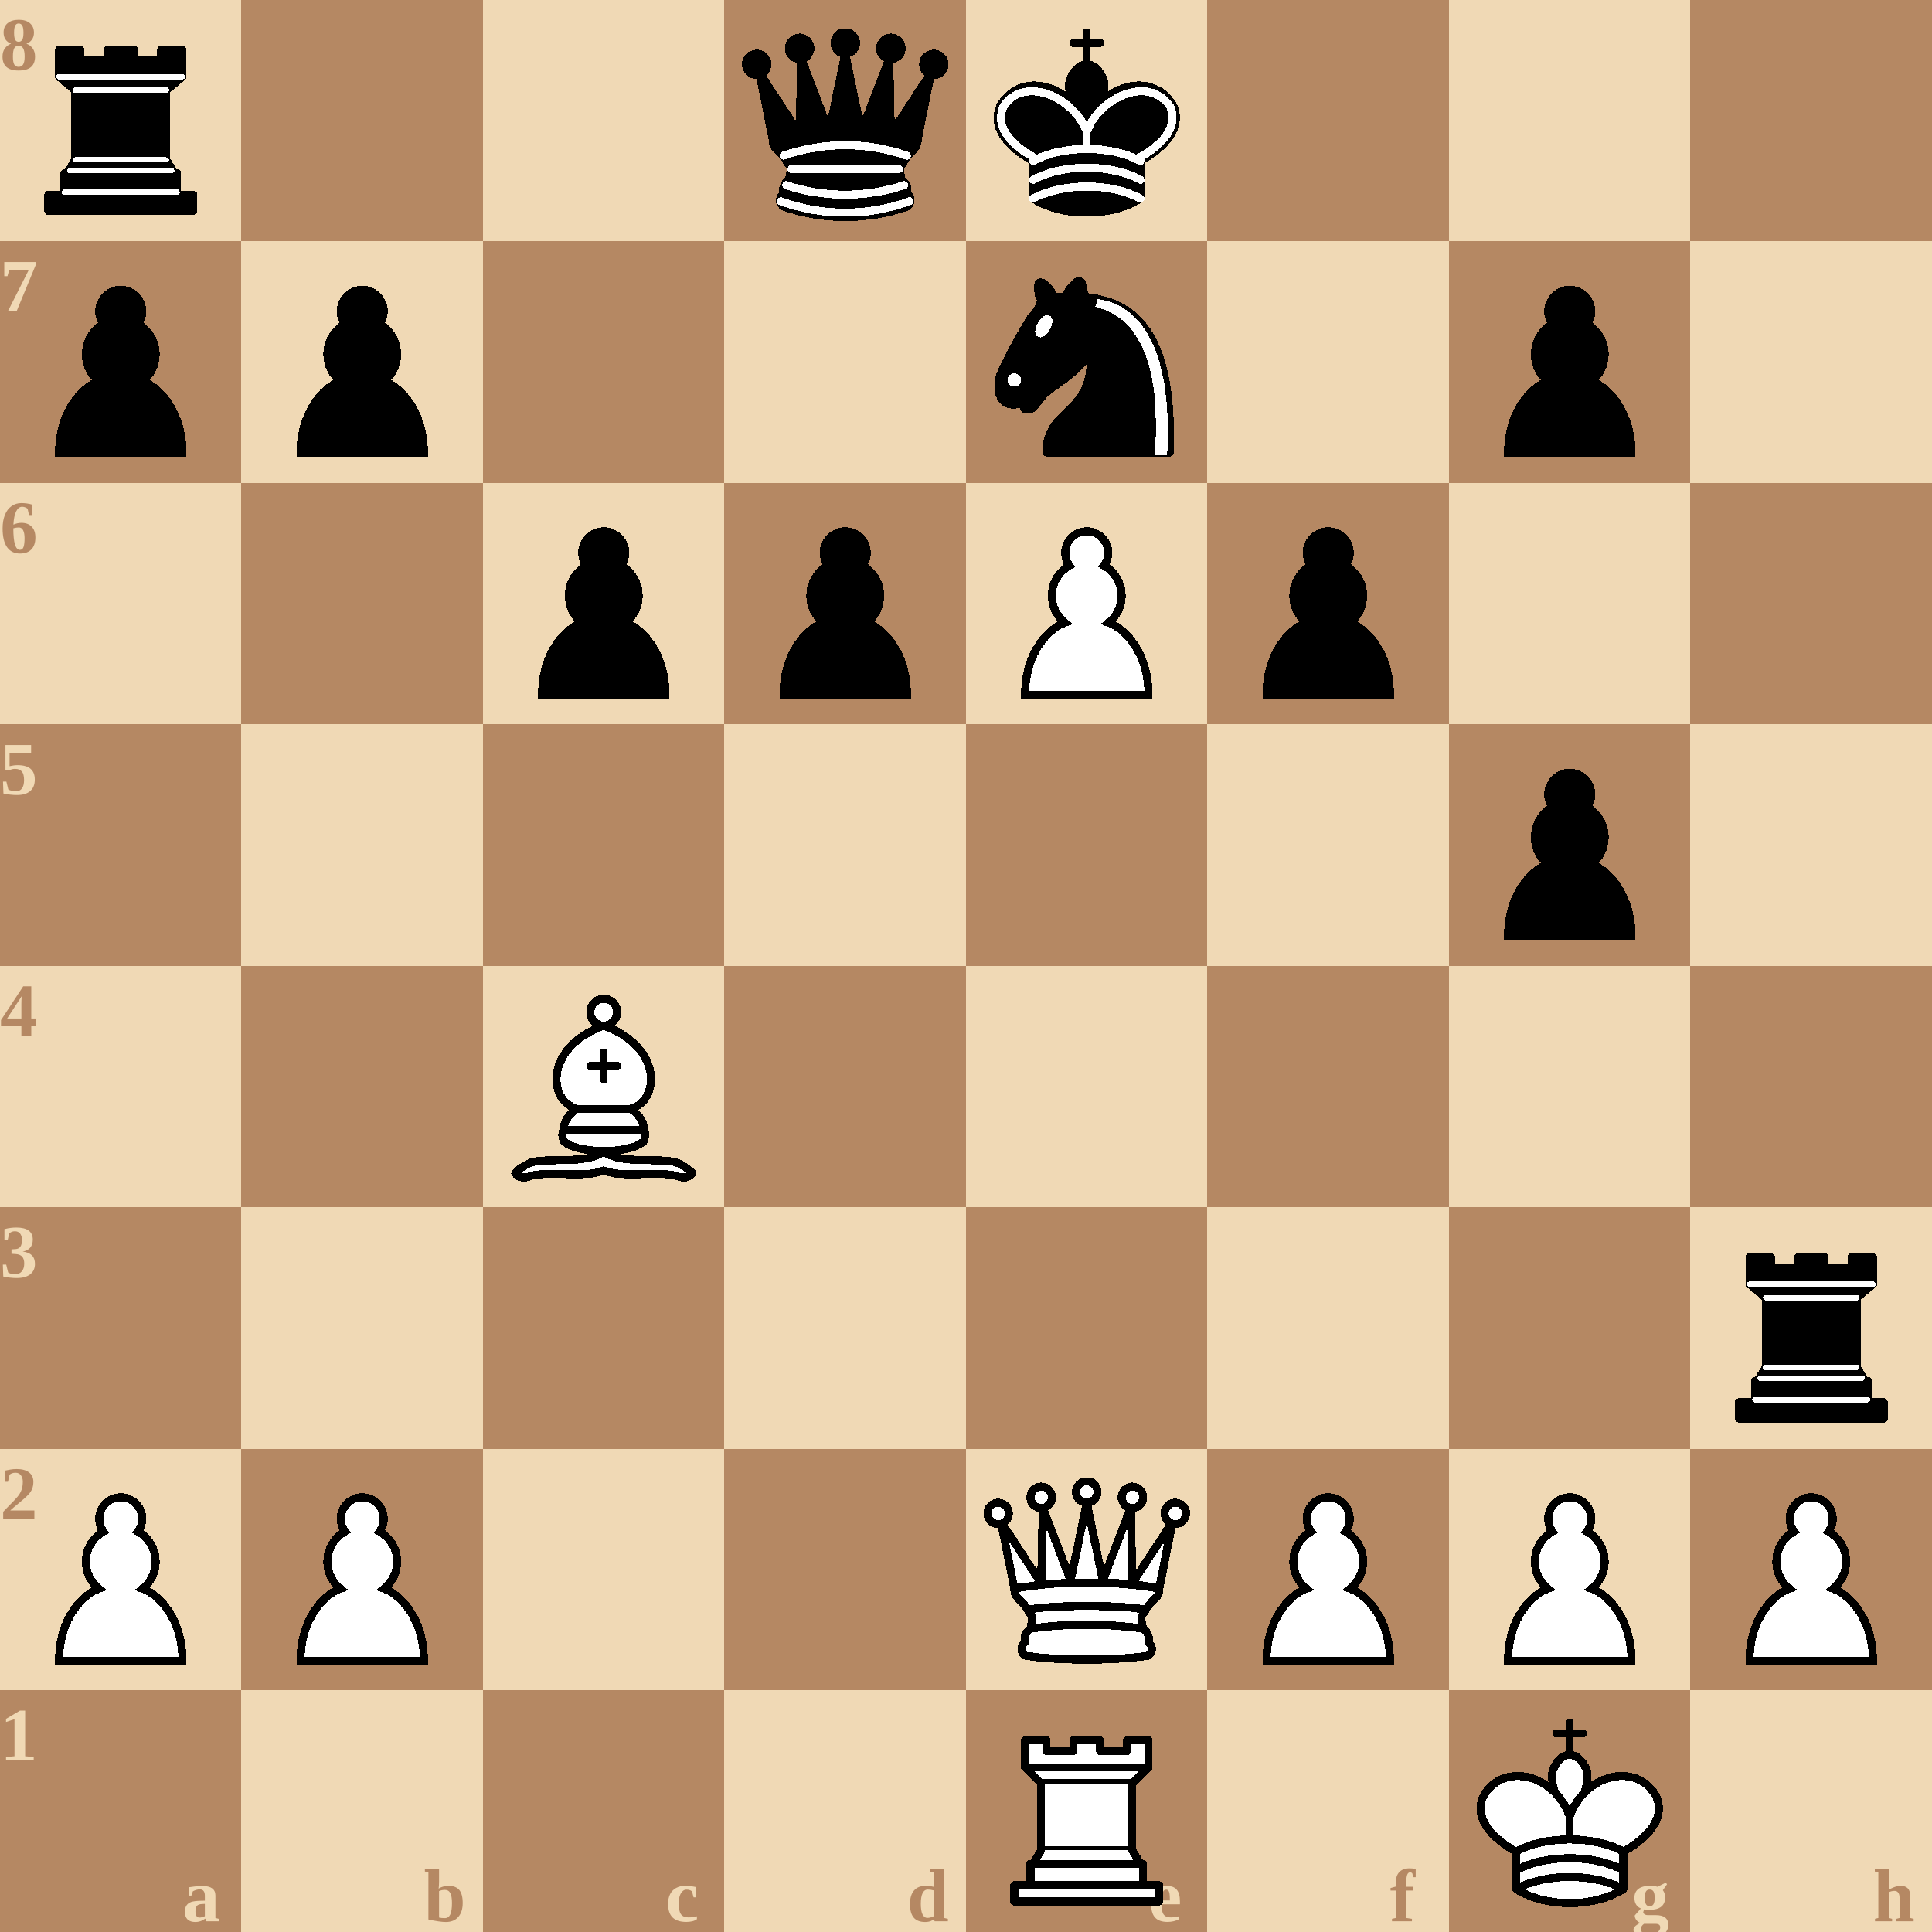
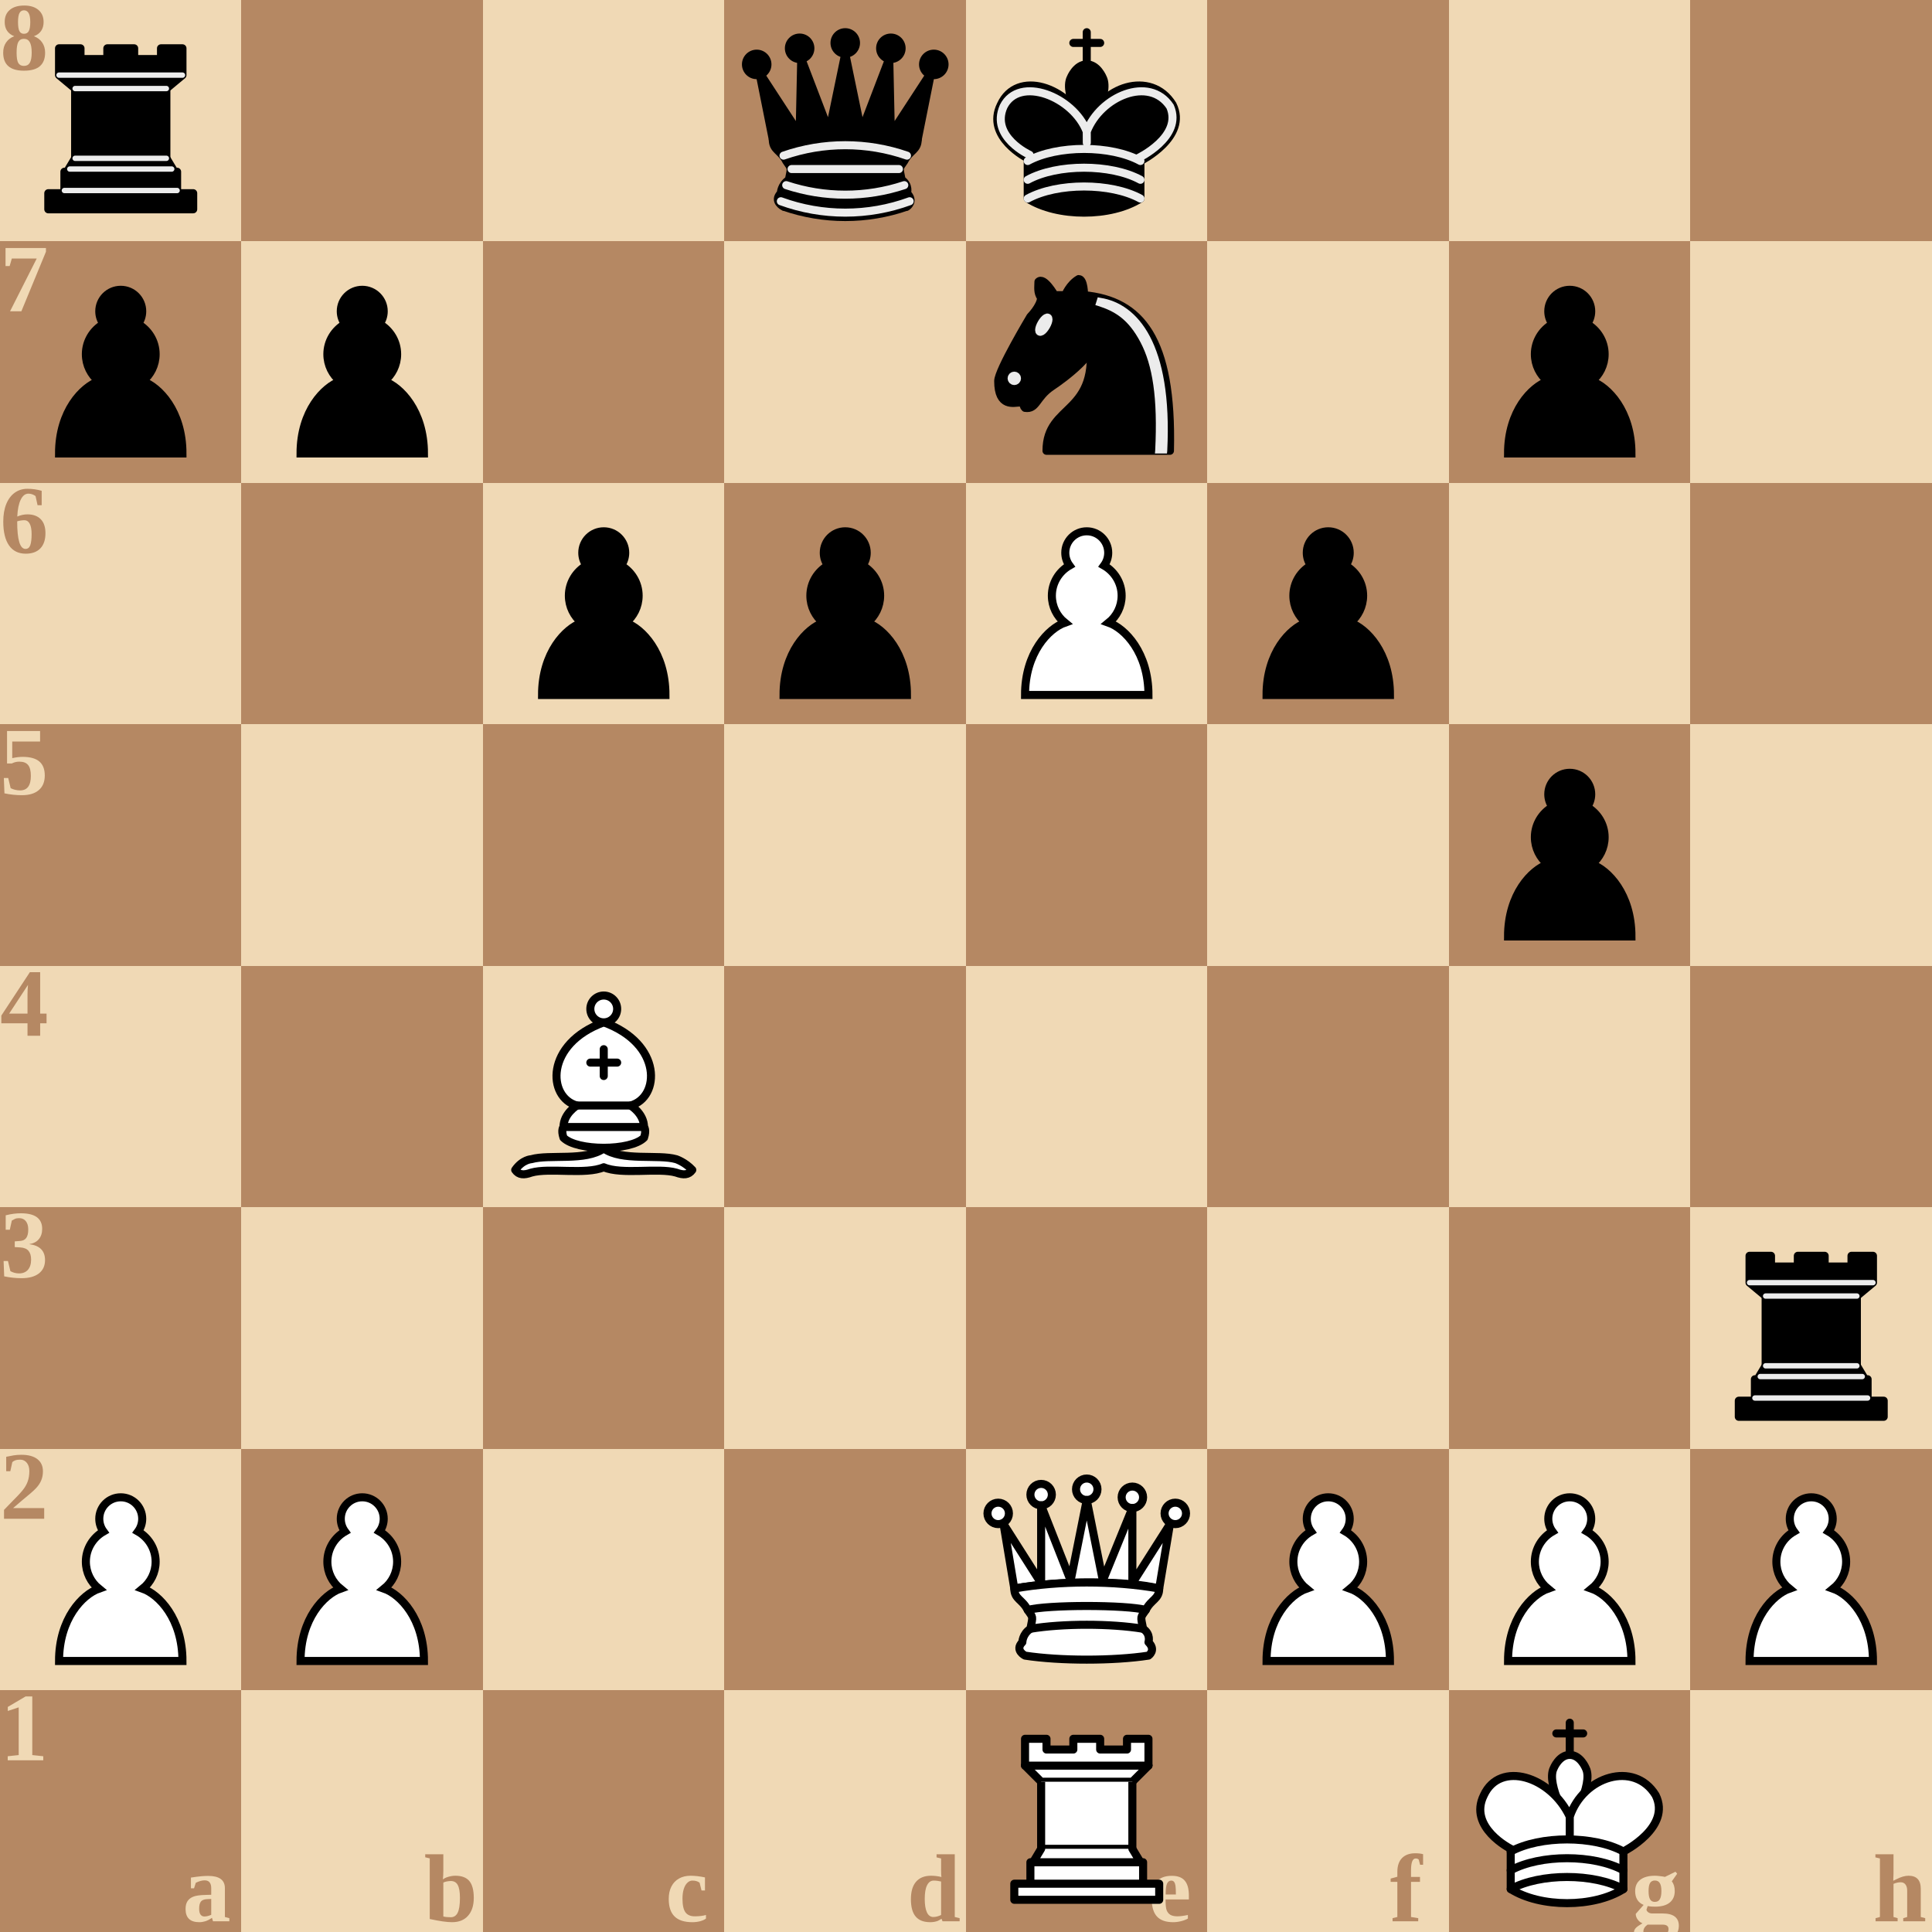
- <svg xmlns="http://www.w3.org/2000/svg" viewBox="0 0 360 360" shape-rendering="crispEdges">
+ <svg xmlns="http://www.w3.org/2000/svg" viewBox="0 0 360 360">
  <defs>
    <linearGradient id="light">
      <stop stop-color="#f0d9b5" />
    </linearGradient>
    <linearGradient id="dark">
      <stop stop-color="#b58863" />
    </linearGradient>
-     <rect id="light-square" width="45" height="45" fill="url(#light)" />
-     <rect id="dark-square" width="45" height="45" fill="url(#dark)" />
-     <g id="bd" style="opacity:1; fill:none; fill-rule:evenodd; fill-opacity:1; stroke:#000000; stroke-width:1.5; stroke-linecap:round; stroke-linejoin:round; stroke-miterlimit:4; stroke-dasharray:none; stroke-opacity:1;" transform="translate(0,0.6)">
-       <g style="fill:#000000; stroke:#000000; stroke-linecap:butt;">
-         <path d="M 9,36 C 12.39,35.03 19.11,36.43 22.5,34 C 25.89,36.43 32.61,35.03 36,36 C 36,36 37.65,36.54 39,38 C 38.32,38.97 37.35,38.99 36,38.5 C 32.61,37.53 25.89,38.96 22.5,37.5 C 19.11,38.96 12.39,37.53 9,38.5 C 7.65,38.99 6.68,38.97 6,38 C 7.35,36.54 9,36 9,36 z" />
-         <path d="M 15,32 C 17.5,34.5 27.5,34.5 30,32 C 30.5,30.5 30,30 30,30 C 30,27.5 27.5,26 27.5,26 C 33,24.5 33.5,14.5 22.5,10.5 C 11.5,14.5 12,24.5 17.5,26 C 17.5,26 15,27.5 15,30 C 15,30 14.5,30.5 15,32 z" />
-         <path d="M 25 8 A 2.5 2.5 0 1 1  20,8 A 2.5 2.5 0 1 1  25 8 z" />
+     <rect id="light-square" width="45" height="45" fill="url(#light)" shape-rendering="crispEdges" />
+     <rect id="dark-square" width="45" height="45" fill="url(#dark)" shape-rendering="crispEdges" />
+     <g id="bd" fill="none" fill-rule="evenodd" stroke="#000" stroke-width="1.5" stroke-linecap="round" stroke-linejoin="round">
+       <g fill="#000" stroke-linecap="butt">
+         <path d="M9 36c3.39-.97 10.11.43 13.5-2 3.39 2.43 10.11 1.03 13.5 2 0 0 1.65.54 3 2-.68.97-1.65.99-3 .5-3.39-.97-10.11.46-13.5-1-3.39 1.46-10.11.03-13.5 1-1.354.49-2.323.47-3-.5 1.354-1.94 3-2 3-2z" />
+         <path d="M15 32c2.5 2.5 12.5 2.5 15 0 .5-1.5 0-2 0-2 0-2.5-2.5-4-2.5-4 5.5-1.5 6-11.5-5-15.5-11 4-10.5 14-5 15.5 0 0-2.5 1.5-2.5 4 0 0-.5.5 0 2z" />
+         <path d="M25 8a2.5 2.5 0 1 1-5 0 2.5 2.5 0 1 1 5 0z" />
      </g>
-       <path d="M 17.5,26 L 27.5,26 M 15,30 L 30,30 M 22.5,15.5 L 22.5,20.5 M 20,18 L 25,18" style="fill:none; stroke:#ffffff; stroke-linejoin:miter;" />
+       <path d="M17.5 26h10M15 30h15m-7.5-14.5v5M20 18h5" stroke="#ececec" stroke-linejoin="miter" />
    </g>
-     <g id="bl" style="opacity:1; fill:none; fill-rule:evenodd; fill-opacity:1; stroke:#000000; stroke-width:1.5; stroke-linecap:round; stroke-linejoin:round; stroke-miterlimit:4; stroke-dasharray:none; stroke-opacity:1;" transform="translate(0,0.6)">
-       <g style="fill:#ffffff; stroke:#000000; stroke-linecap:butt;">
-         <path d="M 9,36 C 12.39,35.03 19.11,36.43 22.5,34 C 25.89,36.43 32.61,35.03 36,36 C 36,36 37.65,36.54 39,38 C 38.32,38.97 37.35,38.99 36,38.5 C 32.61,37.53 25.89,38.96 22.5,37.5 C 19.11,38.96 12.39,37.53 9,38.5 C 7.65,38.99 6.68,38.97 6,38 C 7.35,36.54 9,36 9,36 z" />
-         <path d="M 15,32 C 17.5,34.5 27.5,34.5 30,32 C 30.5,30.5 30,30 30,30 C 30,27.5 27.5,26 27.5,26 C 33,24.5 33.5,14.5 22.5,10.5 C 11.5,14.5 12,24.5 17.5,26 C 17.5,26 15,27.5 15,30 C 15,30 14.5,30.5 15,32 z" />
-         <path d="M 25 8 A 2.5 2.5 0 1 1  20,8 A 2.5 2.5 0 1 1  25 8 z" />
+     <g id="bl" fill="none" fill-rule="evenodd" stroke="#000" stroke-width="1.5" stroke-linecap="round" stroke-linejoin="round">
+       <g fill="#fff" stroke-linecap="butt">
+         <path d="M9 36c3.39-.97 10.11.43 13.5-2 3.39 2.43 10.11 1.03 13.5 2 0 0 1.65.54 3 2-.68.97-1.65.99-3 .5-3.39-.97-10.11.46-13.5-1-3.39 1.46-10.11.03-13.5 1-1.354.49-2.323.47-3-.5 1.354-1.94 3-2 3-2z" />
+         <path d="M15 32c2.5 2.5 12.5 2.5 15 0 .5-1.5 0-2 0-2 0-2.5-2.5-4-2.5-4 5.5-1.5 6-11.5-5-15.5-11 4-10.5 14-5 15.5 0 0-2.5 1.5-2.5 4 0 0-.5.5 0 2z" />
+         <path d="M25 8a2.5 2.5 0 1 1-5 0 2.5 2.5 0 1 1 5 0z" />
      </g>
-       <path d="M 17.5,26 L 27.5,26 M 15,30 L 30,30 M 22.5,15.5 L 22.5,20.5 M 20,18 L 25,18" style="fill:none; stroke:#000000; stroke-linejoin:miter;" />
+       <path d="M17.5 26h10M15 30h15m-7.5-14.5v5M20 18h5" stroke-linejoin="miter" />
    </g>
-     <g id="kd" style="fill:none; fill-opacity:1; fill-rule:evenodd; stroke:#000000; stroke-width:1.5; stroke-linecap:round;stroke-linejoin:round;stroke-miterlimit:4; stroke-dasharray:none; stroke-opacity:1;">
-       <path d="M 22.5,11.63 L 22.5,6" style="fill:none; stroke:#000000; stroke-linejoin:miter;" id="path6570" />
-       <path d="M 22.5,25 C 22.5,25 27,17.5 25.5,14.5 C 25.5,14.5 24.5,12 22.5,12 C 20.5,12 19.5,14.5 19.5,14.5 C 18,17.5 22.5,25 22.5,25" style="fill:#000000;fill-opacity:1; stroke-linecap:butt; stroke-linejoin:miter;" />
-       <path d="M 12.5,37 C 18,40.5 27,40.5 32.5,37 L 32.5,30 C 32.5,30 41.5,25.5 38.5,19.5 C 34.5,13 25,16 22.5,23.5 L 22.5,27 L 22.5,23.5 C 20,16 10.5,13 6.5,19.5 C 3.5,25.5 12.5,30 12.5,30 L 12.5,37" style="fill:#000000; stroke:#000000;" />
-       <path d="M 20,8 L 25,8" style="fill:none; stroke:#000000; stroke-linejoin:miter;" />
-       <path d="M 32,29.5 C 32,29.5 40.5,25.5 38.03,19.85 C 34.15,14 25,18 22.5,24.5 L 22.5,26.6 L 22.5,24.5 C 20,18 10.85,14 6.97,19.85 C 4.5,25.5 13,29.5 13,29.5" style="fill:none; stroke:#ffffff;" />
-       <path d="M 12.5,30 C 18,27 27,27 32.5,30 M 12.5,33.5 C 18,30.5 27,30.5 32.5,33.5 M 12.5,37 C 18,34 27,34 32.5,37" style="fill:none; stroke:#ffffff;" />
+     <g id="kd" fill="none" fill-rule="evenodd" stroke="#000" stroke-width="1.5" stroke-linecap="round" stroke-linejoin="round">
+       <path d="M22.5 11.63V6" stroke-linejoin="miter" />
+       <path d="M22.5 25s4.5-7.5 3-10.5c0 0-1-2.5-3-2.5s-3 2.5-3 2.5c-1.5 3 3 10.5 3 10.5" fill="#000" stroke-linecap="butt" stroke-linejoin="miter" />
+       <path d="M11.5 37c5.5 3.5 15.5 3.5 21 0v-7s9-4.5 6-10.5c-4-6.5-13.5-3.5-16 4V27v-3.5c-3.5-7.5-13-10.5-16-4-3 6 5 10 5 10V37z" fill="#000" />
+       <path d="M20 8h5" stroke-linejoin="miter" />
+       <path d="M32 29.5s8.5-4 6.03-9.65C34.15 14 25 18 22.5 24.5l.01 2.1-.01-2.1C20 18 9.906 14 6.997 19.85c-2.497 5.65 4.853 9 4.853 9" stroke="#ececec" />
+       <path d="M11.5 30c5.5-3 15.5-3 21 0m-21 3.5c5.5-3 15.5-3 21 0m-21 3.5c5.5-3 15.5-3 21 0" stroke="#ececec" />
    </g>
-     <g id="kl" fill="none" fill-rule="evenodd" stroke="#000" stroke-linecap="round" stroke-linejoin="round" stroke-width="1.5">
-       <path stroke-linejoin="miter" d="M22.5 11.63V6M20 8h5" />
-       <path fill="#fff" stroke-linecap="butt" stroke-linejoin="miter" d="M22.5 25s4.5-7.5 3-10.5c0 0-1-2.5-3-2.5s-3 2.5-3 2.5c-1.5 3 3 10.5 3 10.5" />
-       <path fill="#fff" d="M12.5 37c5.5 3.5 14.5 3.5 20 0v-7s9-4.5 6-10.5c-4-6.5-13.5-3.5-16 4V27v-3.5c-2.5-7.5-12-10.5-16-4-3 6 6 10.5 6 10.5v7" />
-       <path d="M12.5 30c5.5-3 14.5-3 20 0m-20 3.5c5.5-3 14.5-3 20 0m-20 3.5c5.5-3 14.5-3 20 0" />
+     <g id="kl" fill="none" fill-rule="evenodd" stroke="#000" stroke-width="1.5" stroke-linecap="round" stroke-linejoin="round">
+       <path d="M22.5 11.63V6M20 8h5" stroke-linejoin="miter" />
+       <path d="M22.5 25s4.5-7.5 3-10.5c0 0-1-2.5-3-2.5s-3 2.5-3 2.5c-1.5 3 3 10.5 3 10.5" fill="#fff" stroke-linecap="butt" stroke-linejoin="miter" />
+       <path d="M11.5 37c5.5 3.5 15.5 3.5 21 0v-7s9-4.5 6-10.5c-4-6.5-13.5-3.5-16 4V27v-3.5c-3.5-7.5-13-10.5-16-4-3 6 5 10 5 10V37z" fill="#fff" />
+       <path d="M11.5 30c5.5-3 15.5-3 21 0m-21 3.5c5.5-3 15.5-3 21 0m-21 3.5c5.5-3 15.5-3 21 0" />
    </g>
-     <g id="nd" style="opacity:1; fill:none; fill-opacity:1; fill-rule:evenodd; stroke:#000000; stroke-width:1.5; stroke-linecap:round;stroke-linejoin:round;stroke-miterlimit:4; stroke-dasharray:none; stroke-opacity:1;" transform="translate(0,0.3)">
-       <path d="M 22,10 C 32.5,11 38.5,18 38,39 L 15,39 C 15,30 25,32.5 23,18" style="fill:#000000; stroke:#000000;" />
-       <path d="M 24,18 C 24.38,20.91 18.45,25.37 16,27 C 13,29 13.18,31.34 11,31 C 9.958,30.06 12.41,27.96 11,28 C 10,28 11.19,29.23 10,30 C 9,30 5.997,31 6,26 C 6,24 12,14 12,14 C 12,14 13.89,12.1 14,10.5 C 13.27,9.506 13.5,8.5 13.5,7.5 C 14.5,6.5 16.5,10 16.5,10 L 18.5,10 C 18.5,10 19.28,8.008 21,7 C 22,7 22,10 22,10" style="fill:#000000; stroke:#000000;" />
-       <path d="M 9.5 25.5 A 0.5 0.5 0 1 1 8.5,25.5 A 0.5 0.5 0 1 1 9.5 25.5 z" style="fill:#ffffff; stroke:#ffffff;" />
-       <path d="M 15 15.5 A 0.5 1.5 0 1 1  14,15.5 A 0.5 1.5 0 1 1  15 15.5 z" transform="matrix(0.866,0.5,-0.5,0.866,9.693,-5.173)" style="fill:#ffffff; stroke:#ffffff;" />
-       <path d="M 24.55,10.4 L 24.1,11.85 L 24.6,12 C 27.75,13 30.25,14.49 32.5,18.75 C 34.75,23.01 35.75,29.06 35.25,39 L 35.2,39.5 L 37.45,39.5 L 37.5,39 C 38,28.94 36.62,22.15 34.25,17.66 C 31.88,13.17 28.46,11.02 25.06,10.5 L 24.55,10.4 z " style="fill:#ffffff; stroke:none;" />
+     <g id="nd" fill="none" fill-rule="evenodd" stroke="#000" stroke-width="1.5" stroke-linecap="round" stroke-linejoin="round">
+       <path d="M22 10c10.5 1 16.5 8 16 29H15c0-9 10-6.5 8-21" fill="#000" />
+       <path d="M24 18c.38 2.91-5.55 7.37-8 9-3 2-2.82 4.34-5 4-1.042-.94 1.41-3.04 0-3-1 0 .19 1.23-1 2-1 0-4.003 1-4-4 0-2 6-12 6-12s1.89-1.9 2-3.5c-.73-.994-.5-2-.5-3 1-1 3 2.5 3 2.5h2s.78-1.992 2.5-3c1 0 1 3 1 3" fill="#000" />
+       <path d="M9.5 25.5a.5.5 0 1 1-1 0 .5.5 0 1 1 1 0zm5.433-9.75a.5 1.5 30 1 1-.866-.5.5 1.5 30 1 1 .866.5z" fill="#ececec" stroke="#ececec" />
+       <path d="M24.55 10.4l-.45 1.45.5.15c3.15 1 5.65 2.49 7.9 6.75S35.75 29.06 35.25 39l-.05.5h2.25l.05-.5c.5-10.06-.88-16.85-3.25-21.34-2.37-4.49-5.79-6.64-9.19-7.16l-.51-.1z" fill="#ececec" stroke="none" />
    </g>
-     <g id="nl" style="opacity:1; fill:none; fill-opacity:1; fill-rule:evenodd; stroke:#000000; stroke-width:1.5; stroke-linecap:round;stroke-linejoin:round;stroke-miterlimit:4; stroke-dasharray:none; stroke-opacity:1;" transform="translate(0,0.3)">
-       <path d="M 22,10 C 32.5,11 38.5,18 38,39 L 15,39 C 15,30 25,32.5 23,18" style="fill:#ffffff; stroke:#000000;" />
-       <path d="M 24,18 C 24.38,20.91 18.45,25.37 16,27 C 13,29 13.18,31.34 11,31 C 9.958,30.06 12.41,27.96 11,28 C 10,28 11.19,29.23 10,30 C 9,30 5.997,31 6,26 C 6,24 12,14 12,14 C 12,14 13.89,12.1 14,10.5 C 13.27,9.506 13.5,8.5 13.5,7.5 C 14.5,6.5 16.5,10 16.5,10 L 18.5,10 C 18.5,10 19.28,8.008 21,7 C 22,7 22,10 22,10" style="fill:#ffffff; stroke:#000000;" />
-       <path d="M 9.5 25.5 A 0.5 0.5 0 1 1 8.5,25.5 A 0.5 0.5 0 1 1 9.5 25.5 z" style="fill:#000000; stroke:#000000;" />
-       <path d="M 15 15.5 A 0.5 1.5 0 1 1  14,15.5 A 0.5 1.5 0 1 1  15 15.5 z" transform="matrix(0.866,0.5,-0.5,0.866,9.693,-5.173)" style="fill:#000000; stroke:#000000;" />
+     <g id="nl" fill="none" fill-rule="evenodd" stroke="#000" stroke-width="1.5" stroke-linecap="round" stroke-linejoin="round">
+       <path d="M22 10c10.5 1 16.5 8 16 29H15c0-9 10-6.5 8-21" fill="#fff" />
+       <path d="M24 18c.38 2.91-5.55 7.37-8 9-3 2-2.82 4.34-5 4-1.042-.94 1.41-3.04 0-3-1 0 .19 1.23-1 2-1 0-4.003 1-4-4 0-2 6-12 6-12s1.89-1.9 2-3.5c-.73-.994-.5-2-.5-3 1-1 3 2.5 3 2.5h2s.78-1.992 2.5-3c1 0 1 3 1 3" fill="#fff" />
+       <path d="M9.5 25.5a.5.5 0 1 1-1 0 .5.5 0 1 1 1 0zm5.433-9.75a.5 1.5 30 1 1-.866-.5.5 1.5 30 1 1 .866.5z" fill="#000" />
    </g>
-     <g id="pd">
-       <path d="m 22.5,9 c -2.21,0 -4,1.79 -4,4 0,0.89 0.29,1.71 0.78,2.38 C 17.33,16.5 16,18.59 16,21 c 0,2.03 0.94,3.84 2.41,5.03 C 15.41,27.09 11,31.58 11,39.5 H 34 C 34,31.58 29.59,27.09 26.59,26.03 28.06,24.84 29,23.03 29,21 29,18.59 27.67,16.5 25.72,15.38 26.21,14.71 26.5,13.89 26.5,13 c 0,-2.21 -1.79,-4 -4,-4 z" style="opacity:1; fill:#000000; fill-opacity:1; fill-rule:nonzero; stroke:#000000; stroke-width:1.5; stroke-linecap:round; stroke-linejoin:miter; stroke-miterlimit:4; stroke-dasharray:none; stroke-opacity:1;" />
+     <path id="pd" d="M22.5 9c-2.21 0-4 1.79-4 4 0 .89.29 1.71.78 2.38C17.33 16.5 16 18.59 16 21c0 2.03.94 3.84 2.41 5.03-3 1.06-7.41 5.55-7.41 13.47h23c0-7.92-4.41-12.41-7.41-13.47 1.47-1.19 2.41-3 2.41-5.03 0-2.41-1.33-4.5-3.28-5.62.49-.67.78-1.49.78-2.38 0-2.21-1.79-4-4-4z" stroke="#000" stroke-width="1.5" stroke-linecap="round" />
+     <path id="pl" d="M22.5 9c-2.21 0-4 1.79-4 4 0 .89.29 1.71.78 2.38C17.33 16.5 16 18.59 16 21c0 2.03.94 3.84 2.41 5.03-3 1.06-7.41 5.55-7.41 13.47h23c0-7.92-4.41-12.41-7.41-13.47 1.47-1.19 2.41-3 2.41-5.03 0-2.41-1.33-4.5-3.28-5.62.49-.67.78-1.49.78-2.38 0-2.21-1.79-4-4-4z" fill="#fff" stroke="#000" stroke-width="1.5" stroke-linecap="round" />
+     <g id="qd" fill-rule="evenodd" stroke="#000" stroke-width="1.5" stroke-linecap="round" stroke-linejoin="round">
+       <g stroke="none">
+         <circle cx="6" cy="12" r="2.75" />
+         <circle cx="14" cy="9" r="2.75" />
+         <circle cx="22.5" cy="8" r="2.75" />
+         <circle cx="31" cy="9" r="2.75" />
+         <circle cx="39" cy="12" r="2.75" />
+       </g>
+       <path d="M9 26c8.5-1.5 21-1.5 27 0l2.5-12.5L31 25l-.3-14.1-5.2 13.6-3-14.5-3 14.5-5.2-13.6L14 25 6.5 13.5 9 26z" stroke-linecap="butt" />
+       <path d="M9 26c0 2 1.5 2 2.5 4 1 1.5 1 1 .5 3.5-1.5 1-1.5 2.5-1.5 2.5-1.5 1.5.5 2.5.5 2.5 6.5 1 16.5 1 23 0 0 0 1.5-1 0-2.5 0 0 .5-1.5-1-2.5-.5-2.5-.5-2 .5-3.5 1-2 2.5-2 2.5-4-8.5-1.5-18.5-1.5-27 0z" stroke-linecap="butt" />
+       <path d="M11 38.5a35 35 1 0 0 23 0" fill="none" stroke-linecap="butt" />
+       <path d="M11 29a35 35 1 0 1 23 0m-21.5 2.5h20m-21 3a35 35 1 0 0 22 0m-23 3a35 35 1 0 0 24 0" fill="none" stroke="#ececec" />
    </g>
-     <g id="pl">
-       <path d="m 22.5,9 c -2.21,0 -4,1.79 -4,4 0,0.89 0.29,1.71 0.78,2.38 C 17.33,16.5 16,18.59 16,21 c 0,2.03 0.94,3.84 2.41,5.03 C 15.41,27.09 11,31.58 11,39.5 H 34 C 34,31.58 29.59,27.09 26.59,26.03 28.06,24.84 29,23.03 29,21 29,18.59 27.67,16.5 25.72,15.38 26.21,14.71 26.5,13.89 26.5,13 c 0,-2.21 -1.79,-4 -4,-4 z" style="opacity:1; fill:#ffffff; fill-opacity:1; fill-rule:nonzero; stroke:#000000; stroke-width:1.5; stroke-linecap:round; stroke-linejoin:miter; stroke-miterlimit:4; stroke-dasharray:none; stroke-opacity:1;" />
+     <g id="ql" fill="#fff" fill-rule="evenodd" stroke="#000" stroke-width="1.5" stroke-linecap="round" stroke-linejoin="round">
+       <path d="M8 12a2 2 0 1 1-4 0 2 2 0 1 1 4 0zm16.5-4.5a2 2 0 1 1-4 0 2 2 0 1 1 4 0zM41 12a2 2 0 1 1-4 0 2 2 0 1 1 4 0zM16 8.5a2 2 0 1 1-4 0 2 2 0 1 1 4 0zM33 9a2 2 0 1 1-4 0 2 2 0 1 1 4 0z" />
+       <path d="M9 26c8.5-1.5 21-1.5 27 0l2-12-7 11V11l-5.5 13.5-3-15-3 15-5.5-14V25L7 14l2 12z" stroke-linecap="butt" />
+       <path d="M9 26c0 2 1.5 2 2.5 4 1 1.5 1 1 .5 3.5-1.5 1-1.5 2.5-1.5 2.5-1.5 1.5.5 2.5.5 2.5 6.5 1 16.5 1 23 0 0 0 1.5-1 0-2.5 0 0 .5-1.5-1-2.5-.5-2.5-.5-2 .5-3.5 1-2 2.5-2 2.5-4-8.5-1.5-18.5-1.5-27 0z" stroke-linecap="butt" />
+       <path d="M11.5 30c3.5-1 18.5-1 22 0M12 33.5c6-1 15-1 21 0" fill="none" />
    </g>
-     <g id="qd" style="fill:#000000;stroke:#000000;stroke-width:1.5; stroke-linecap:round;stroke-linejoin:round">
-       <path d="M 9,26 C 17.5,24.5 30,24.5 36,26 L 38.5,13.5 L 31,25 L 30.7,10.9 L 25.5,24.5 L 22.5,10 L 19.5,24.5 L 14.3,10.9 L 14,25 L 6.5,13.5 L 9,26 z" style="stroke-linecap:butt;fill:#000000" />
-       <path d="m 9,26 c 0,2 1.5,2 2.5,4 1,1.5 1,1 0.5,3.5 -1.5,1 -1,2.5 -1,2.5 -1.5,1.5 0,2.5 0,2.5 6.5,1 16.5,1 23,0 0,0 1.5,-1 0,-2.5 0,0 0.5,-1.5 -1,-2.5 -0.5,-2.5 -0.5,-2 0.5,-3.5 1,-2 2.5,-2 2.5,-4 -8.5,-1.5 -18.5,-1.5 -27,0 z" />
-       <path d="M 11.5,30 C 15,29 30,29 33.5,30" />
-       <path d="m 12,33.5 c 6,-1 15,-1 21,0" />
-       <circle cx="6" cy="12" r="2" />
-       <circle cx="14" cy="9" r="2" />
-       <circle cx="22.5" cy="8" r="2" />
-       <circle cx="31" cy="9" r="2" />
-       <circle cx="39" cy="12" r="2" />
-       <path d="M 11,38.5 A 35,35 1 0 0 34,38.5" style="fill:none; stroke:#000000;stroke-linecap:butt;" />
-       <g style="fill:none; stroke:#ffffff;">
-         <path d="M 11,29 A 35,35 1 0 1 34,29" />
-         <path d="M 12.5,31.5 L 32.5,31.5" />
-         <path d="M 11.5,34.5 A 35,35 1 0 0 33.5,34.5" />
-         <path d="M 10.5,37.5 A 35,35 1 0 0 34.5,37.5" />
-       </g>
+     <g id="rd" fill-rule="evenodd" stroke="#000" stroke-width="1.5" stroke-linecap="round" stroke-linejoin="round">
+       <path d="M9 39h27v-3H9v3zm3.5-7l1.5-2.5h17l1.5 2.5h-20zm-.5 4v-4h21v4H12z" stroke-linecap="butt" />
+       <path d="M14 29.5v-13h17v13H14z" stroke-linecap="butt" stroke-linejoin="miter" />
+       <path d="M14 16.5L11 14h23l-3 2.5H14zM11 14V9h4v2h5V9h5v2h5V9h4v5H11z" stroke-linecap="butt" />
+       <path d="M12 35.5h21m-20-4h19m-18-2h17m-17-13h17M11 14h23" fill="none" stroke="#ececec" stroke-width="1" stroke-linejoin="miter" />
    </g>
-     <g id="ql" style="fill:#ffffff;stroke:#000000;stroke-width:1.5;stroke-linejoin:round">
-       <path d="M 9,26 C 17.5,24.5 30,24.5 36,26 L 38.5,13.5 L 31,25 L 30.7,10.9 L 25.5,24.5 L 22.5,10 L 19.5,24.5 L 14.3,10.9 L 14,25 L 6.5,13.5 L 9,26 z" />
-       <path d="M 9,26 C 9,28 10.5,28 11.5,30 C 12.5,31.5 12.5,31 12,33.5 C 10.5,34.5 11,36 11,36 C 9.5,37.5 11,38.5 11,38.5 C 17.5,39.5 27.5,39.5 34,38.5 C 34,38.5 35.5,37.5 34,36 C 34,36 34.5,34.5 33,33.5 C 32.5,31 32.5,31.5 33.5,30 C 34.5,28 36,28 36,26 C 27.5,24.5 17.5,24.5 9,26 z" />
-       <path d="M 11.5,30 C 15,29 30,29 33.5,30" style="fill:none" />
-       <path d="M 12,33.5 C 18,32.5 27,32.5 33,33.5" style="fill:none" />
-       <circle cx="6" cy="12" r="2" />
-       <circle cx="14" cy="9" r="2" />
-       <circle cx="22.5" cy="8" r="2" />
-       <circle cx="31" cy="9" r="2" />
-       <circle cx="39" cy="12" r="2" />
-     </g>
-     <g id="rd" style="opacity:1; fill:#000000; fill-opacity:1; fill-rule:evenodd; stroke:#000000; stroke-width:1.5; stroke-linecap:round;stroke-linejoin:round;stroke-miterlimit:4; stroke-dasharray:none; stroke-opacity:1;" transform="translate(0,0.3)">
-       <path d="M 9,39 L 36,39 L 36,36 L 9,36 L 9,39 z " style="stroke-linecap:butt;" />
-       <path d="M 12.5,32 L 14,29.5 L 31,29.5 L 32.5,32 L 12.5,32 z " style="stroke-linecap:butt;" />
-       <path d="M 12,36 L 12,32 L 33,32 L 33,36 L 12,36 z " style="stroke-linecap:butt;" />
-       <path d="M 14,29.5 L 14,16.5 L 31,16.5 L 31,29.5 L 14,29.5 z " style="stroke-linecap:butt;stroke-linejoin:miter;" />
-       <path d="M 14,16.5 L 11,14 L 34,14 L 31,16.5 L 14,16.5 z " style="stroke-linecap:butt;" />
-       <path d="M 11,14 L 11,9 L 15,9 L 15,11 L 20,11 L 20,9 L 25,9 L 25,11 L 30,11 L 30,9 L 34,9 L 34,14 L 11,14 z " style="stroke-linecap:butt;" />
-       <path d="M 12,35.5 L 33,35.5 L 33,35.5" style="fill:none; stroke:#ffffff; stroke-width:1; stroke-linejoin:miter;" />
-       <path d="M 13,31.5 L 32,31.5" style="fill:none; stroke:#ffffff; stroke-width:1; stroke-linejoin:miter;" />
-       <path d="M 14,29.5 L 31,29.5" style="fill:none; stroke:#ffffff; stroke-width:1; stroke-linejoin:miter;" />
-       <path d="M 14,16.5 L 31,16.5" style="fill:none; stroke:#ffffff; stroke-width:1; stroke-linejoin:miter;" />
-       <path d="M 11,14 L 34,14" style="fill:none; stroke:#ffffff; stroke-width:1; stroke-linejoin:miter;" />
-     </g>
-     <g id="rl" style="opacity:1; fill:#ffffff; fill-opacity:1; fill-rule:evenodd; stroke:#000000; stroke-width:1.5; stroke-linecap:round;stroke-linejoin:round;stroke-miterlimit:4; stroke-dasharray:none; stroke-opacity:1;" transform="translate(0,0.3)">
-       <path d="M 9,39 L 36,39 L 36,36 L 9,36 L 9,39 z " style="stroke-linecap:butt;" />
-       <path d="M 12,36 L 12,32 L 33,32 L 33,36 L 12,36 z " style="stroke-linecap:butt;" />
-       <path d="M 11,14 L 11,9 L 15,9 L 15,11 L 20,11 L 20,9 L 25,9 L 25,11 L 30,11 L 30,9 L 34,9 L 34,14" style="stroke-linecap:butt;" />
-       <path d="M 34,14 L 31,17 L 14,17 L 11,14" />
-       <path d="M 31,17 L 31,29.5 L 14,29.5 L 14,17" style="stroke-linecap:butt; stroke-linejoin:miter;" />
-       <path d="M 31,29.5 L 32.5,32 L 12.5,32 L 14,29.5" />
-       <path d="M 11,14 L 34,14" style="fill:none; stroke:#000000; stroke-linejoin:miter;" />
+     <g id="rl" fill="#fff" fill-rule="evenodd" stroke="#000" stroke-width="1.5" stroke-linecap="round" stroke-linejoin="round">
+       <path d="M9 39h27v-3H9v3zm3-3v-4h21v4H12zm-1-22V9h4v2h5V9h5v2h5V9h4v5" stroke-linecap="butt" />
+       <path d="M34 14l-3 3H14l-3-3" />
+       <path d="M31 17v12.5H14V17" stroke-linecap="butt" stroke-linejoin="miter" />
+       <path d="M31 29.5l1.5 2.5h-20l1.5-2.5" />
+       <path d="M11 14h23" fill="none" stroke-linejoin="miter" />
    </g>
    <g id="coordinates-normal">
-       <text x="0" y="360" dy="-2" dx="34" font-size="14" font-weight="bold" fill="url(#light)">a</text>
-       <text x="45" y="360" dy="-2" dx="34" font-size="14" font-weight="bold" fill="url(#dark)">b</text>
-       <text x="90" y="360" dy="-2" dx="34" font-size="14" font-weight="bold" fill="url(#light)">c</text>
-       <text x="135" y="360" dy="-2" dx="34" font-size="14" font-weight="bold" fill="url(#dark)">d</text>
-       <text x="180" y="360" dy="-2" dx="34" font-size="14" font-weight="bold" fill="url(#light)">e</text>
-       <text x="225" y="360" dy="-2" dx="34" font-size="14" font-weight="bold" fill="url(#dark)">f</text>
-       <text x="270" y="360" dy="-2" dx="34" font-size="14" font-weight="bold" fill="url(#light)">g</text>
-       <text x="315" y="360" dy="-2" dx="34" font-size="14" font-weight="bold" fill="url(#dark)">h</text>
-       <text x="0" y="315" dy="13" dx="0" font-size="14" font-weight="bold" fill="url(#light)">1</text>
-       <text x="0" y="270" dy="13" dx="0" font-size="14" font-weight="bold" fill="url(#dark)">2</text>
-       <text x="0" y="225" dy="13" dx="0" font-size="14" font-weight="bold" fill="url(#light)">3</text>
-       <text x="0" y="180" dy="13" dx="0" font-size="14" font-weight="bold" fill="url(#dark)">4</text>
-       <text x="0" y="135" dy="13" dx="0" font-size="14" font-weight="bold" fill="url(#light)">5</text>
-       <text x="0" y="90" dy="13" dx="0" font-size="14" font-weight="bold" fill="url(#dark)">6</text>
-       <text x="0" y="45" dy="13" dx="0" font-size="14" font-weight="bold" fill="url(#light)">7</text>
-       <text x="0" y="0" dy="13" dx="0" font-size="14" font-weight="bold" fill="url(#dark)">8</text>
+       <text x="0" y="360" dy="-2" dx="34" font-size="18" font-weight="bold" fill="url(#light)">a</text>
+       <text x="45" y="360" dy="-2" dx="34" font-size="18" font-weight="bold" fill="url(#dark)">b</text>
+       <text x="90" y="360" dy="-2" dx="34" font-size="18" font-weight="bold" fill="url(#light)">c</text>
+       <text x="135" y="360" dy="-2" dx="34" font-size="18" font-weight="bold" fill="url(#dark)">d</text>
+       <text x="180" y="360" dy="-2" dx="34" font-size="18" font-weight="bold" fill="url(#light)">e</text>
+       <text x="225" y="360" dy="-2" dx="34" font-size="18" font-weight="bold" fill="url(#dark)">f</text>
+       <text x="270" y="360" dy="-2" dx="34" font-size="18" font-weight="bold" fill="url(#light)">g</text>
+       <text x="315" y="360" dy="-2" dx="34" font-size="18" font-weight="bold" fill="url(#dark)">h</text>
+       <text x="0" y="315" dy="13" dx="0" font-size="18" font-weight="bold" fill="url(#light)">1</text>
+       <text x="0" y="270" dy="13" dx="0" font-size="18" font-weight="bold" fill="url(#dark)">2</text>
+       <text x="0" y="225" dy="13" dx="0" font-size="18" font-weight="bold" fill="url(#light)">3</text>
+       <text x="0" y="180" dy="13" dx="0" font-size="18" font-weight="bold" fill="url(#dark)">4</text>
+       <text x="0" y="135" dy="13" dx="0" font-size="18" font-weight="bold" fill="url(#light)">5</text>
+       <text x="0" y="90" dy="13" dx="0" font-size="18" font-weight="bold" fill="url(#dark)">6</text>
+       <text x="0" y="45" dy="13" dx="0" font-size="18" font-weight="bold" fill="url(#light)">7</text>
+       <text x="0" y="0" dy="13" dx="0" font-size="18" font-weight="bold" fill="url(#dark)">8</text>
    </g>
    <g id="coordinates-inverted">
-       <text x="0" y="360" dy="-2" dx="34" font-size="14" font-weight="bold" fill="url(#light)">h</text>
-       <text x="45" y="360" dy="-2" dx="34" font-size="14" font-weight="bold" fill="url(#dark)">g</text>
-       <text x="90" y="360" dy="-2" dx="34" font-size="14" font-weight="bold" fill="url(#light)">f</text>
-       <text x="135" y="360" dy="-2" dx="34" font-size="14" font-weight="bold" fill="url(#dark)">e</text>
-       <text x="180" y="360" dy="-2" dx="34" font-size="14" font-weight="bold" fill="url(#light)">d</text>
-       <text x="225" y="360" dy="-2" dx="34" font-size="14" font-weight="bold" fill="url(#dark)">c</text>
-       <text x="270" y="360" dy="-2" dx="34" font-size="14" font-weight="bold" fill="url(#light)">b</text>
-       <text x="315" y="360" dy="-2" dx="34" font-size="14" font-weight="bold" fill="url(#dark)">a</text>
-       <text x="0" y="315" dy="13" dx="0" font-size="14" font-weight="bold" fill="url(#light)">8</text>
-       <text x="0" y="270" dy="13" dx="0" font-size="14" font-weight="bold" fill="url(#dark)">7</text>
-       <text x="0" y="225" dy="13" dx="0" font-size="14" font-weight="bold" fill="url(#light)">6</text>
-       <text x="0" y="180" dy="13" dx="0" font-size="14" font-weight="bold" fill="url(#dark)">5</text>
-       <text x="0" y="135" dy="13" dx="0" font-size="14" font-weight="bold" fill="url(#light)">4</text>
-       <text x="0" y="90" dy="13" dx="0" font-size="14" font-weight="bold" fill="url(#dark)">3</text>
-       <text x="0" y="45" dy="13" dx="0" font-size="14" font-weight="bold" fill="url(#light)">2</text>
-       <text x="0" y="0" dy="13" dx="0" font-size="14" font-weight="bold" fill="url(#dark)">1</text>
+       <text x="0" y="360" dy="-2" dx="34" font-size="18" font-weight="bold" fill="url(#light)">h</text>
+       <text x="45" y="360" dy="-2" dx="34" font-size="18" font-weight="bold" fill="url(#dark)">g</text>
+       <text x="90" y="360" dy="-2" dx="34" font-size="18" font-weight="bold" fill="url(#light)">f</text>
+       <text x="135" y="360" dy="-2" dx="34" font-size="18" font-weight="bold" fill="url(#dark)">e</text>
+       <text x="180" y="360" dy="-2" dx="34" font-size="18" font-weight="bold" fill="url(#light)">d</text>
+       <text x="225" y="360" dy="-2" dx="34" font-size="18" font-weight="bold" fill="url(#dark)">c</text>
+       <text x="270" y="360" dy="-2" dx="34" font-size="18" font-weight="bold" fill="url(#light)">b</text>
+       <text x="315" y="360" dy="-2" dx="34" font-size="18" font-weight="bold" fill="url(#dark)">a</text>
+       <text x="0" y="315" dy="13" dx="0" font-size="18" font-weight="bold" fill="url(#light)">8</text>
+       <text x="0" y="270" dy="13" dx="0" font-size="18" font-weight="bold" fill="url(#dark)">7</text>
+       <text x="0" y="225" dy="13" dx="0" font-size="18" font-weight="bold" fill="url(#light)">6</text>
+       <text x="0" y="180" dy="13" dx="0" font-size="18" font-weight="bold" fill="url(#dark)">5</text>
+       <text x="0" y="135" dy="13" dx="0" font-size="18" font-weight="bold" fill="url(#light)">4</text>
+       <text x="0" y="90" dy="13" dx="0" font-size="18" font-weight="bold" fill="url(#dark)">3</text>
+       <text x="0" y="45" dy="13" dx="0" font-size="18" font-weight="bold" fill="url(#light)">2</text>
+       <text x="0" y="0" dy="13" dx="0" font-size="18" font-weight="bold" fill="url(#dark)">1</text>
    </g>
  </defs>
  <g id="a">
    <use x="0" y="0" href="#light-square" />
    <use x="45" y="0" href="#dark-square" />
    <use x="90" y="0" href="#light-square" />
    <use x="135" y="0" href="#dark-square" />
    <use x="180" y="0" href="#light-square" />
    <use x="225" y="0" href="#dark-square" />
    <use x="270" y="0" href="#light-square" />
    <use x="315" y="0" href="#dark-square" />
    <use x="0" y="45" href="#dark-square" />
    <use x="45" y="45" href="#light-square" />
    <use x="90" y="45" href="#dark-square" />
    <use x="135" y="45" href="#light-square" />
    <use x="180" y="45" href="#dark-square" />
    <use x="225" y="45" href="#light-square" />
    <use x="270" y="45" href="#dark-square" />
    <use x="315" y="45" href="#light-square" />
  </g>
  <use y="90" href="#a" />
  <use y="180" href="#a" />
  <use y="270" href="#a" />
  <use href="#coordinates-normal" />
  <use x="0" y="0" href="#rd" />
  <use x="135" y="0" href="#qd" />
  <use x="180" y="0" href="#kd" />
  <use x="0" y="45" href="#pd" />
  <use x="45" y="45" href="#pd" />
  <use x="180" y="45" href="#nd" />
  <use x="270" y="45" href="#pd" />
  <use x="90" y="90" href="#pd" />
  <use x="135" y="90" href="#pd" />
  <use x="180" y="90" href="#pl" />
  <use x="225" y="90" href="#pd" />
  <use x="270" y="135" href="#pd" />
  <use x="90" y="180" href="#bl" />
  <use x="315" y="225" href="#rd" />
  <use x="0" y="270" href="#pl" />
  <use x="45" y="270" href="#pl" />
  <use x="180" y="270" href="#ql" />
  <use x="225" y="270" href="#pl" />
  <use x="270" y="270" href="#pl" />
  <use x="315" y="270" href="#pl" />
  <use x="180" y="315" href="#rl" />
  <use x="270" y="315" href="#kl" />
</svg>
